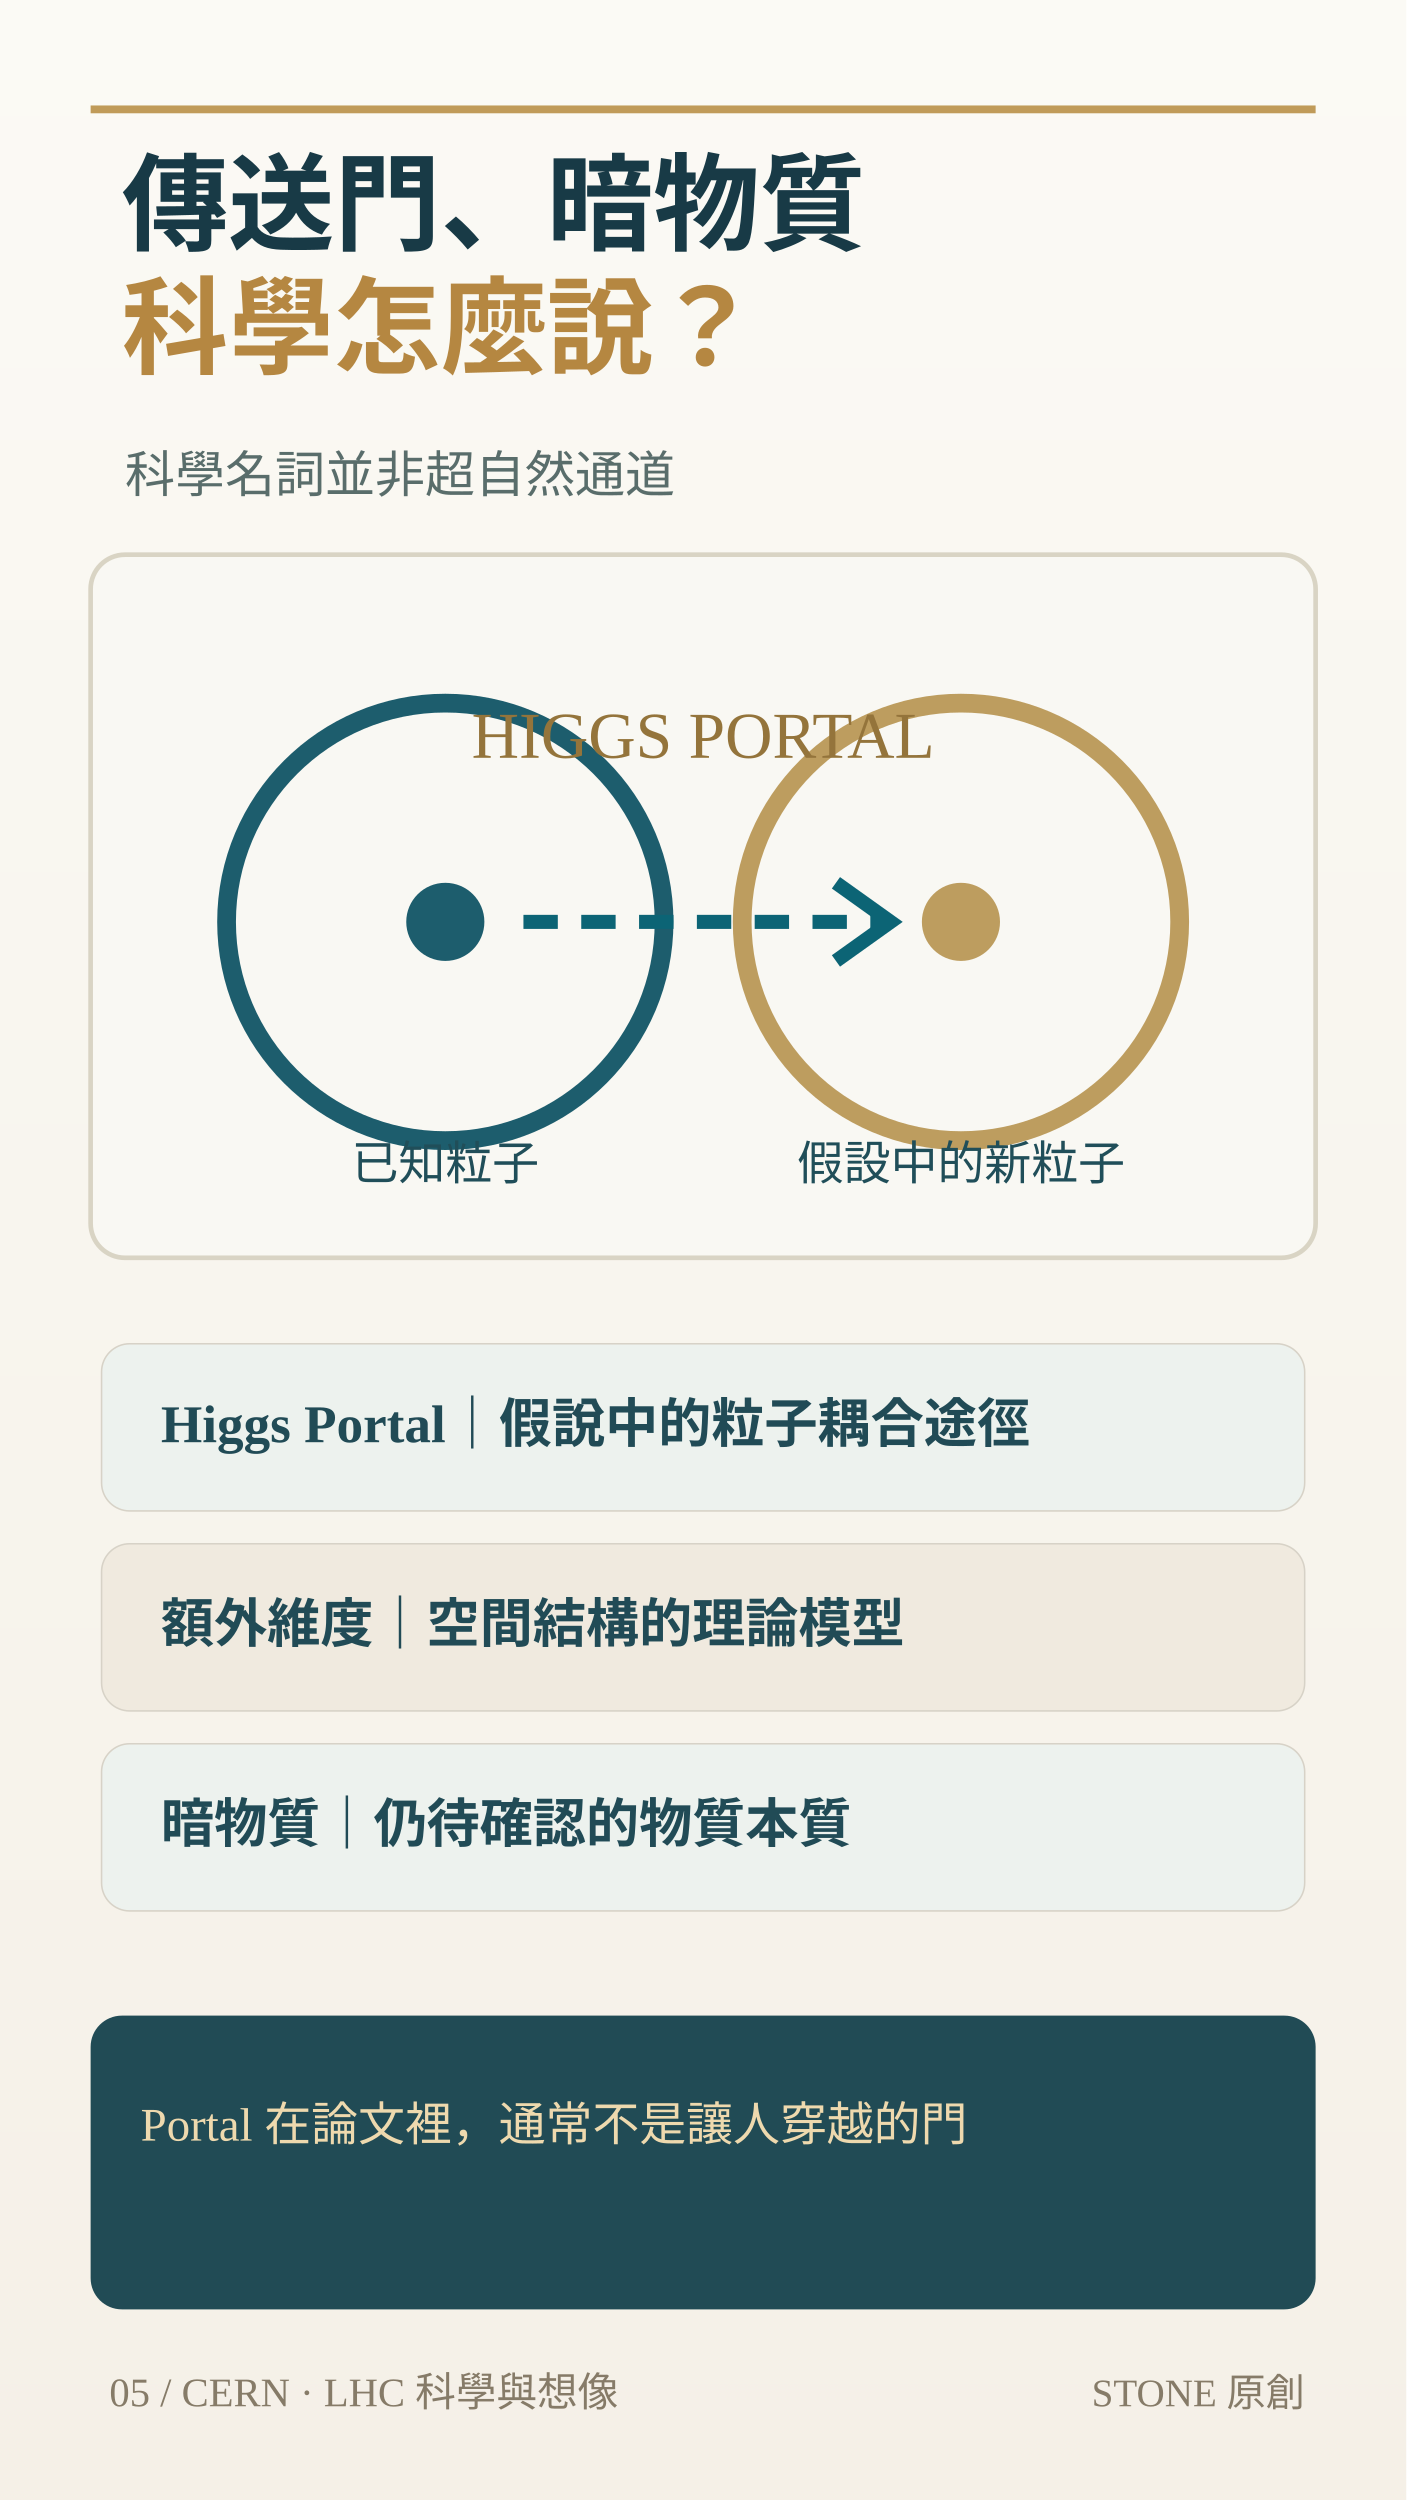
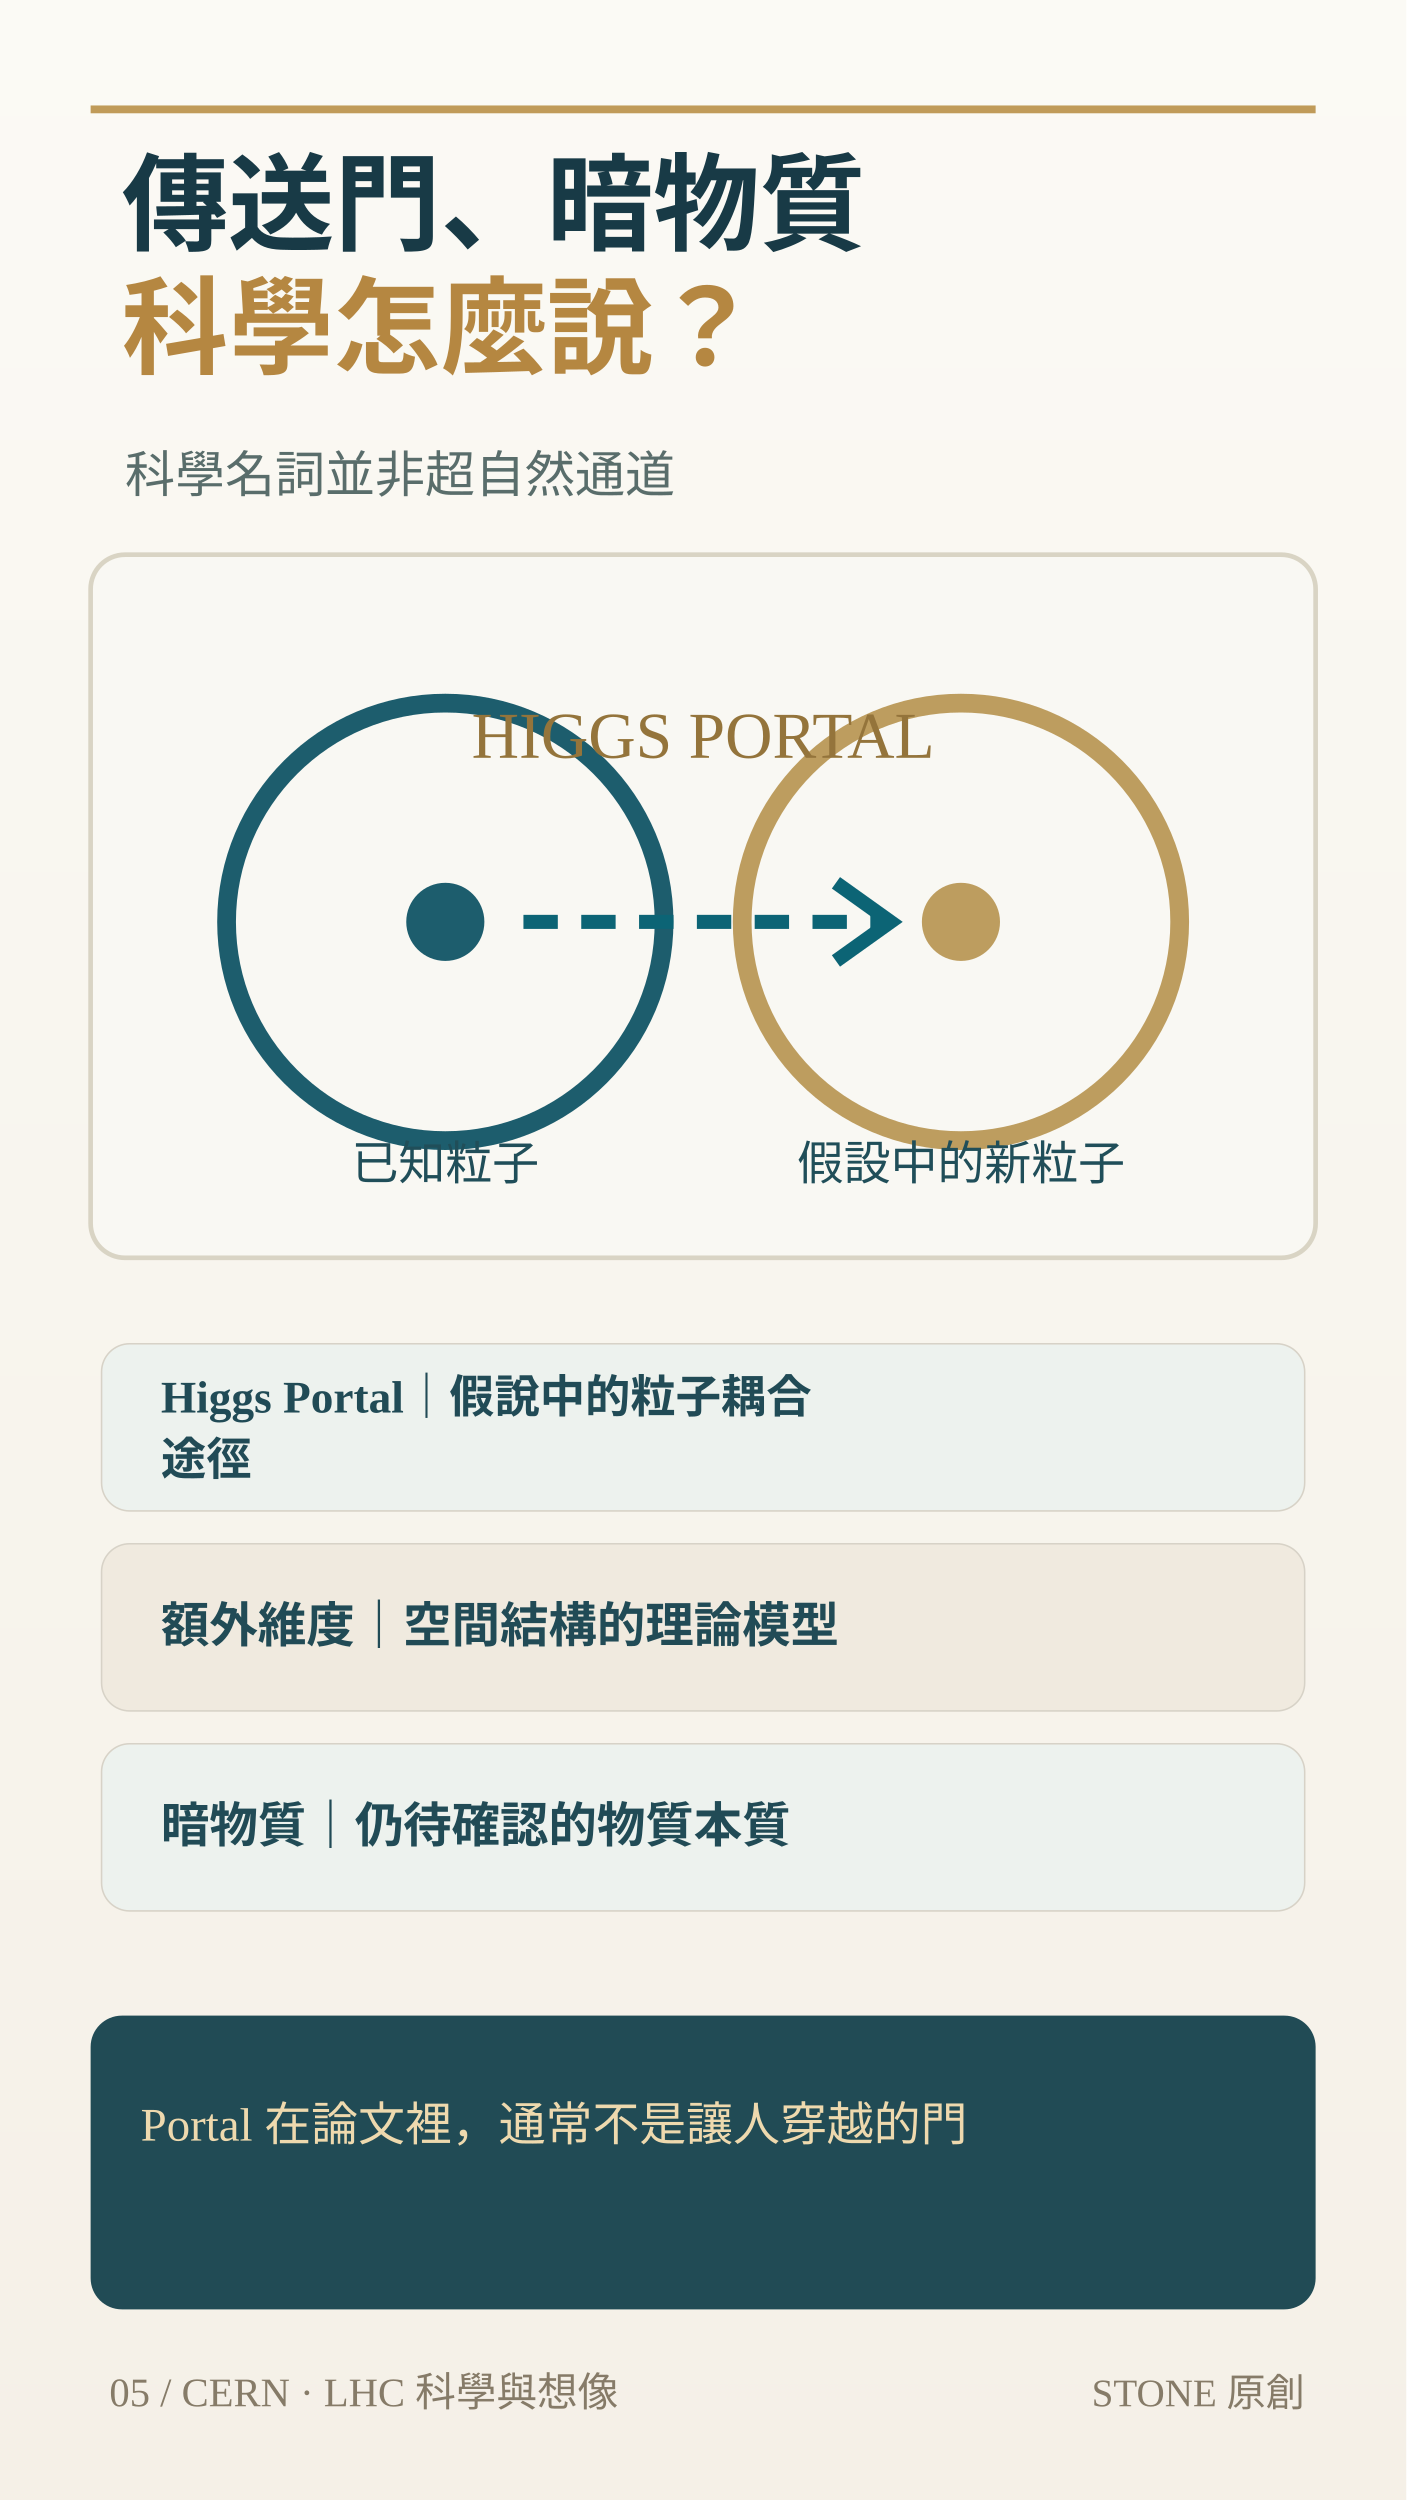
<svg xmlns="http://www.w3.org/2000/svg" viewBox="0 0 900 1600" role="img" aria-labelledby="title desc">
  <defs>
    <linearGradient id="p" x1="0" y1="0" x2="0" y2="1">
      <stop stop-color="#fbfaf5" />
      <stop offset="1" stop-color="#f5f0e7" />
    </linearGradient>
  </defs>
  <rect width="900" height="1600" fill="url(#p)" />
  <path d="M58 70H842" stroke="#c09b59" stroke-width="5" />
  <text x="78" y="155" fill="#183a46" font-size="68" font-weight="700">傳送門、暗物質</text>
  <text x="78" y="234" fill="#b58741" font-size="68" font-weight="700">科學怎麼說？</text>
  <text x="80" y="315" font-size="32" fill="#596d6b">科學名詞並非超自然通道</text>
  <rect x="58" y="355" width="784" height="450" rx="22" fill="#f9f8f3" stroke="#d9d4c4" stroke-width="3" />
  <circle cx="285" cy="590" r="140" fill="none" stroke="#1d5d6d" stroke-width="12" />
  <circle cx="615" cy="590" r="140" fill="none" stroke="#bd9d5f" stroke-width="12" />
  <circle cx="285" cy="590" r="25" fill="#1d5d6d" />
  <circle cx="615" cy="590" r="25" fill="#bd9d5f" />
  <path d="M335 590H565" stroke="#0c6475" stroke-width="9" stroke-dasharray="22 15" />
  <path d="m535 565 35 25-35 25" fill="none" stroke="#0c6475" stroke-width="9" />
  <text x="285" y="755" font-size="30" text-anchor="middle" fill="#204e59">已知粒子</text>
  <text x="615" y="755" font-size="30" text-anchor="middle" fill="#204e59">假設中的新粒子</text>
  <text x="450" y="485" text-anchor="middle" font-size="42" fill="#94743b">HIGGS PORTAL</text>
  <rect x="65" y="860" width="770" height="107" rx="18" fill="#edf2ee" stroke="#d7d2c7" />
-   <text x="103" y="923" fill="#214b56" font-size="34" font-weight="600">Higgs Portal｜假說中的粒子耦合途徑</text>
+   <text x="103" y="904" fill="#214b56" font-size="29" font-weight="600">
+     <tspan x="103" dy="0">Higgs Portal｜假說中的粒子耦合</tspan>
+     <tspan x="103" dy="40">途徑</tspan>
+   </text>
  <rect x="65" y="988" width="770" height="107" rx="18" fill="#f0eadf" stroke="#d7d2c7" />
-   <text x="103" y="1051" fill="#214b56" font-size="34" font-weight="600">額外維度｜空間結構的理論模型</text>
+   <text x="103" y="1051" fill="#214b56" font-size="31" font-weight="600">
+     <tspan x="103" dy="0">額外維度｜空間結構的理論模型</tspan>
+   </text>
  <rect x="65" y="1116" width="770" height="107" rx="18" fill="#edf2ee" stroke="#d7d2c7" />
-   <text x="103" y="1179" fill="#214b56" font-size="34" font-weight="600">暗物質｜仍待確認的物質本質</text>
+   <text x="103" y="1179" fill="#214b56" font-size="31" font-weight="600">
+     <tspan x="103" dy="0">暗物質｜仍待確認的物質本質</tspan>
+   </text>
  <rect x="58" y="1290" width="784" height="188" rx="20" fill="#214b55" />
  <text x="90" y="1370" font-size="30" fill="#eed9ae">Portal 在論文裡，通常不是讓人穿越的門</text>
  <text x="70" y="1540" font-size="26" fill="#867b68">05 / CERN · LHC 科學與想像</text>
  <text x="835" y="1540" font-size="25" fill="#867b68" text-anchor="end">STONE 原創</text>
</svg>
